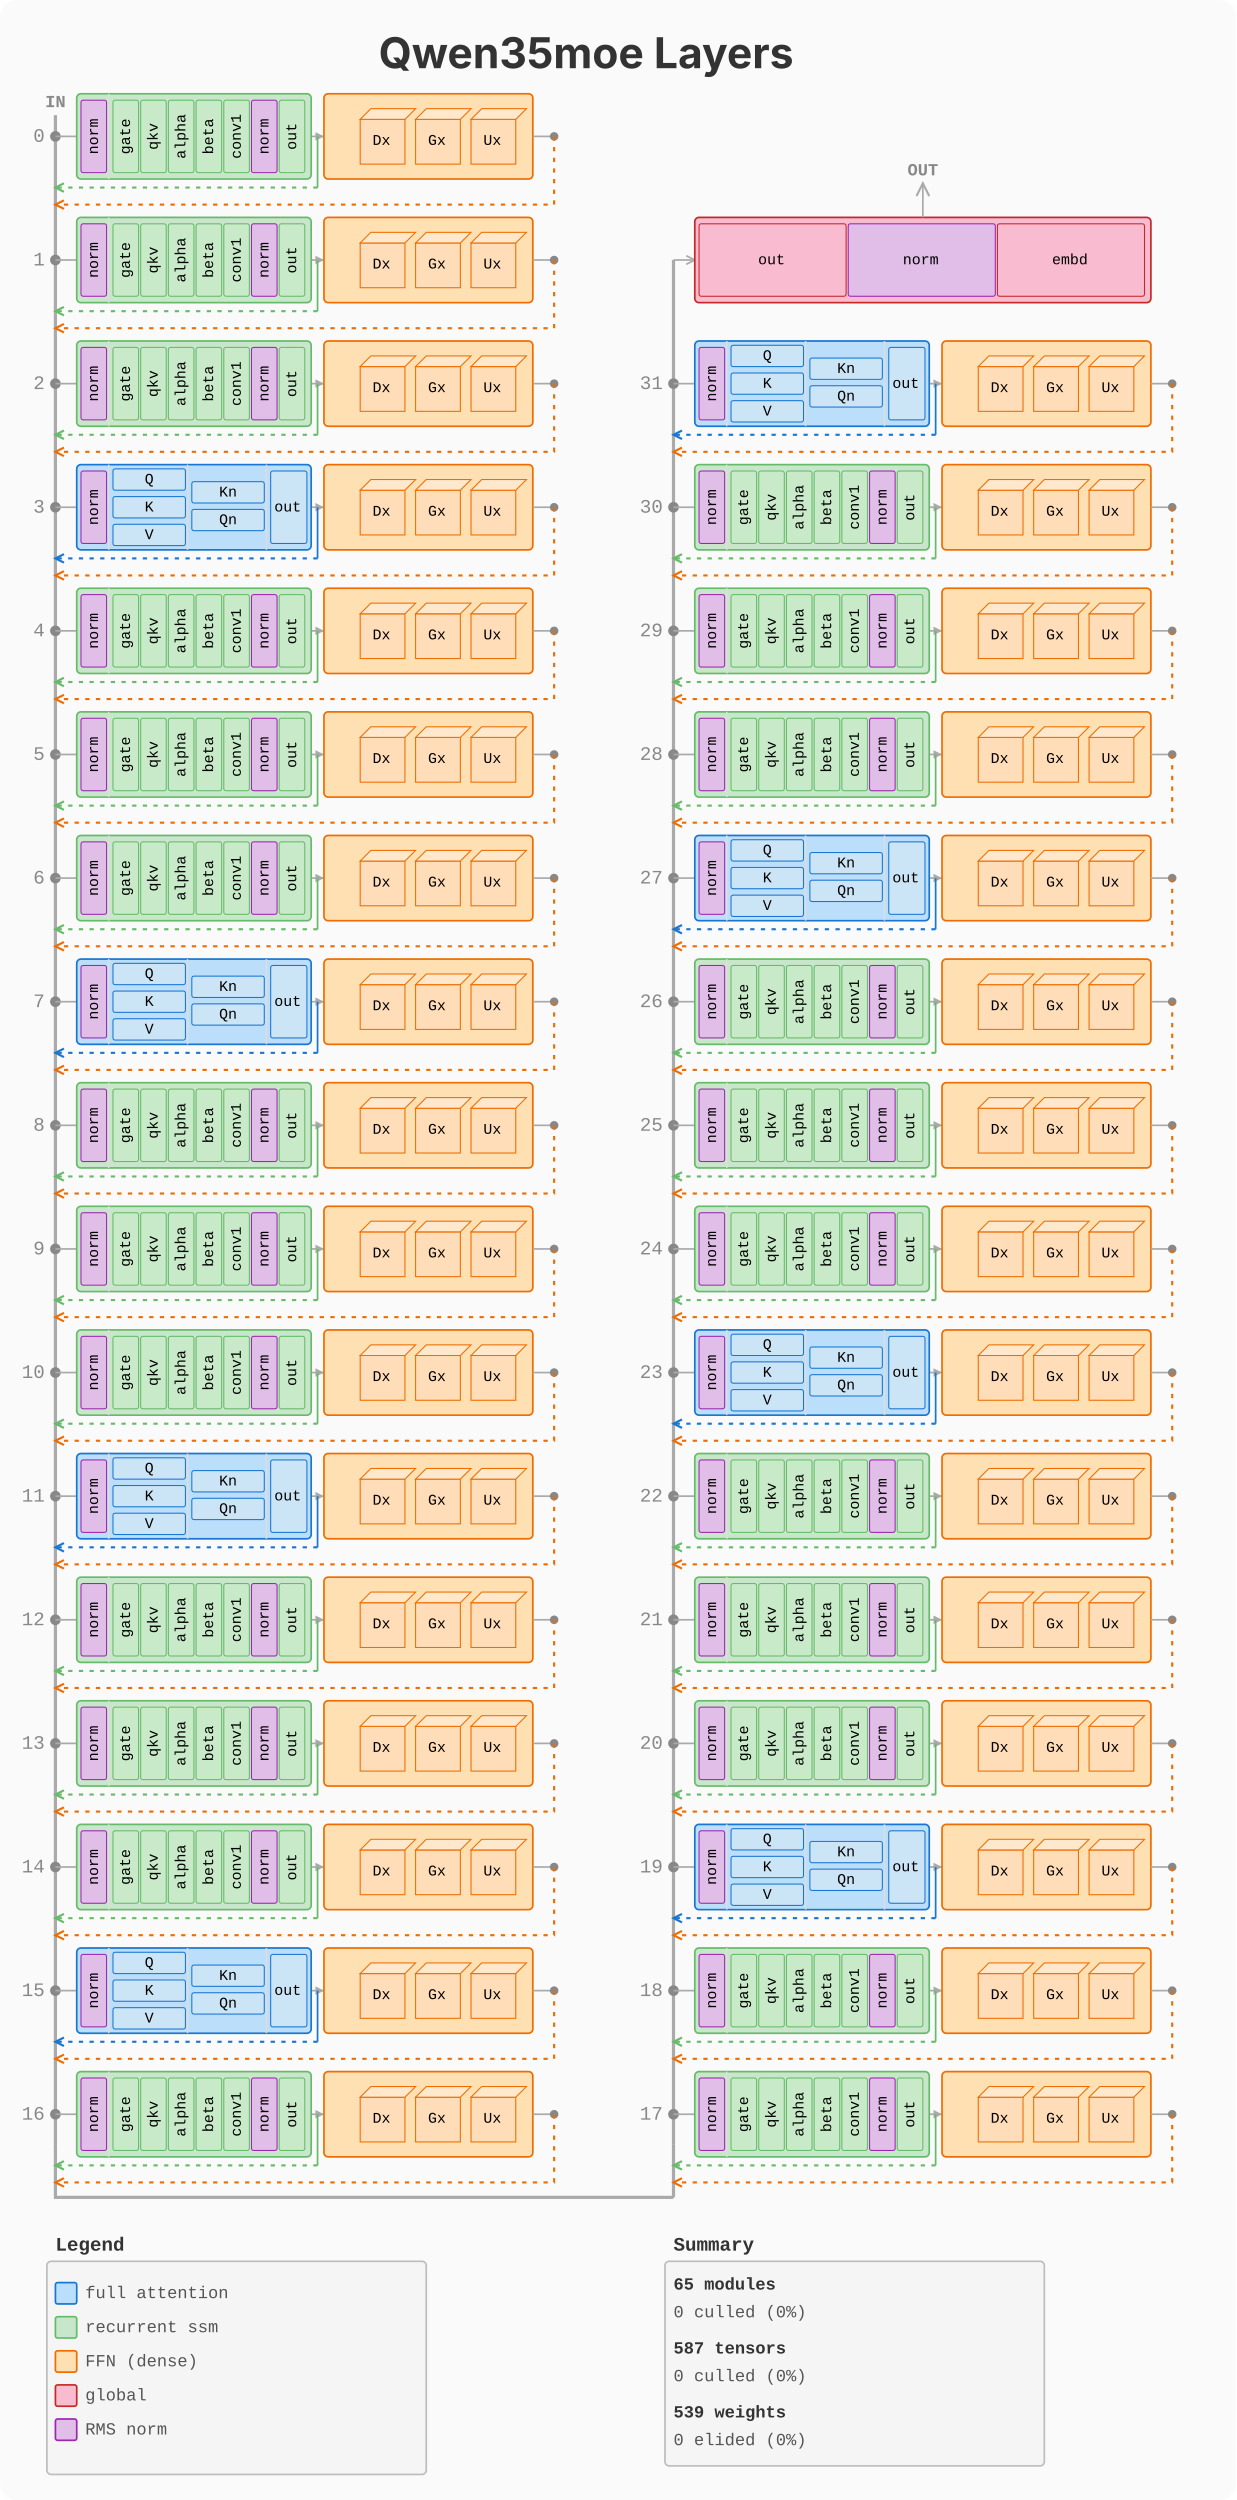
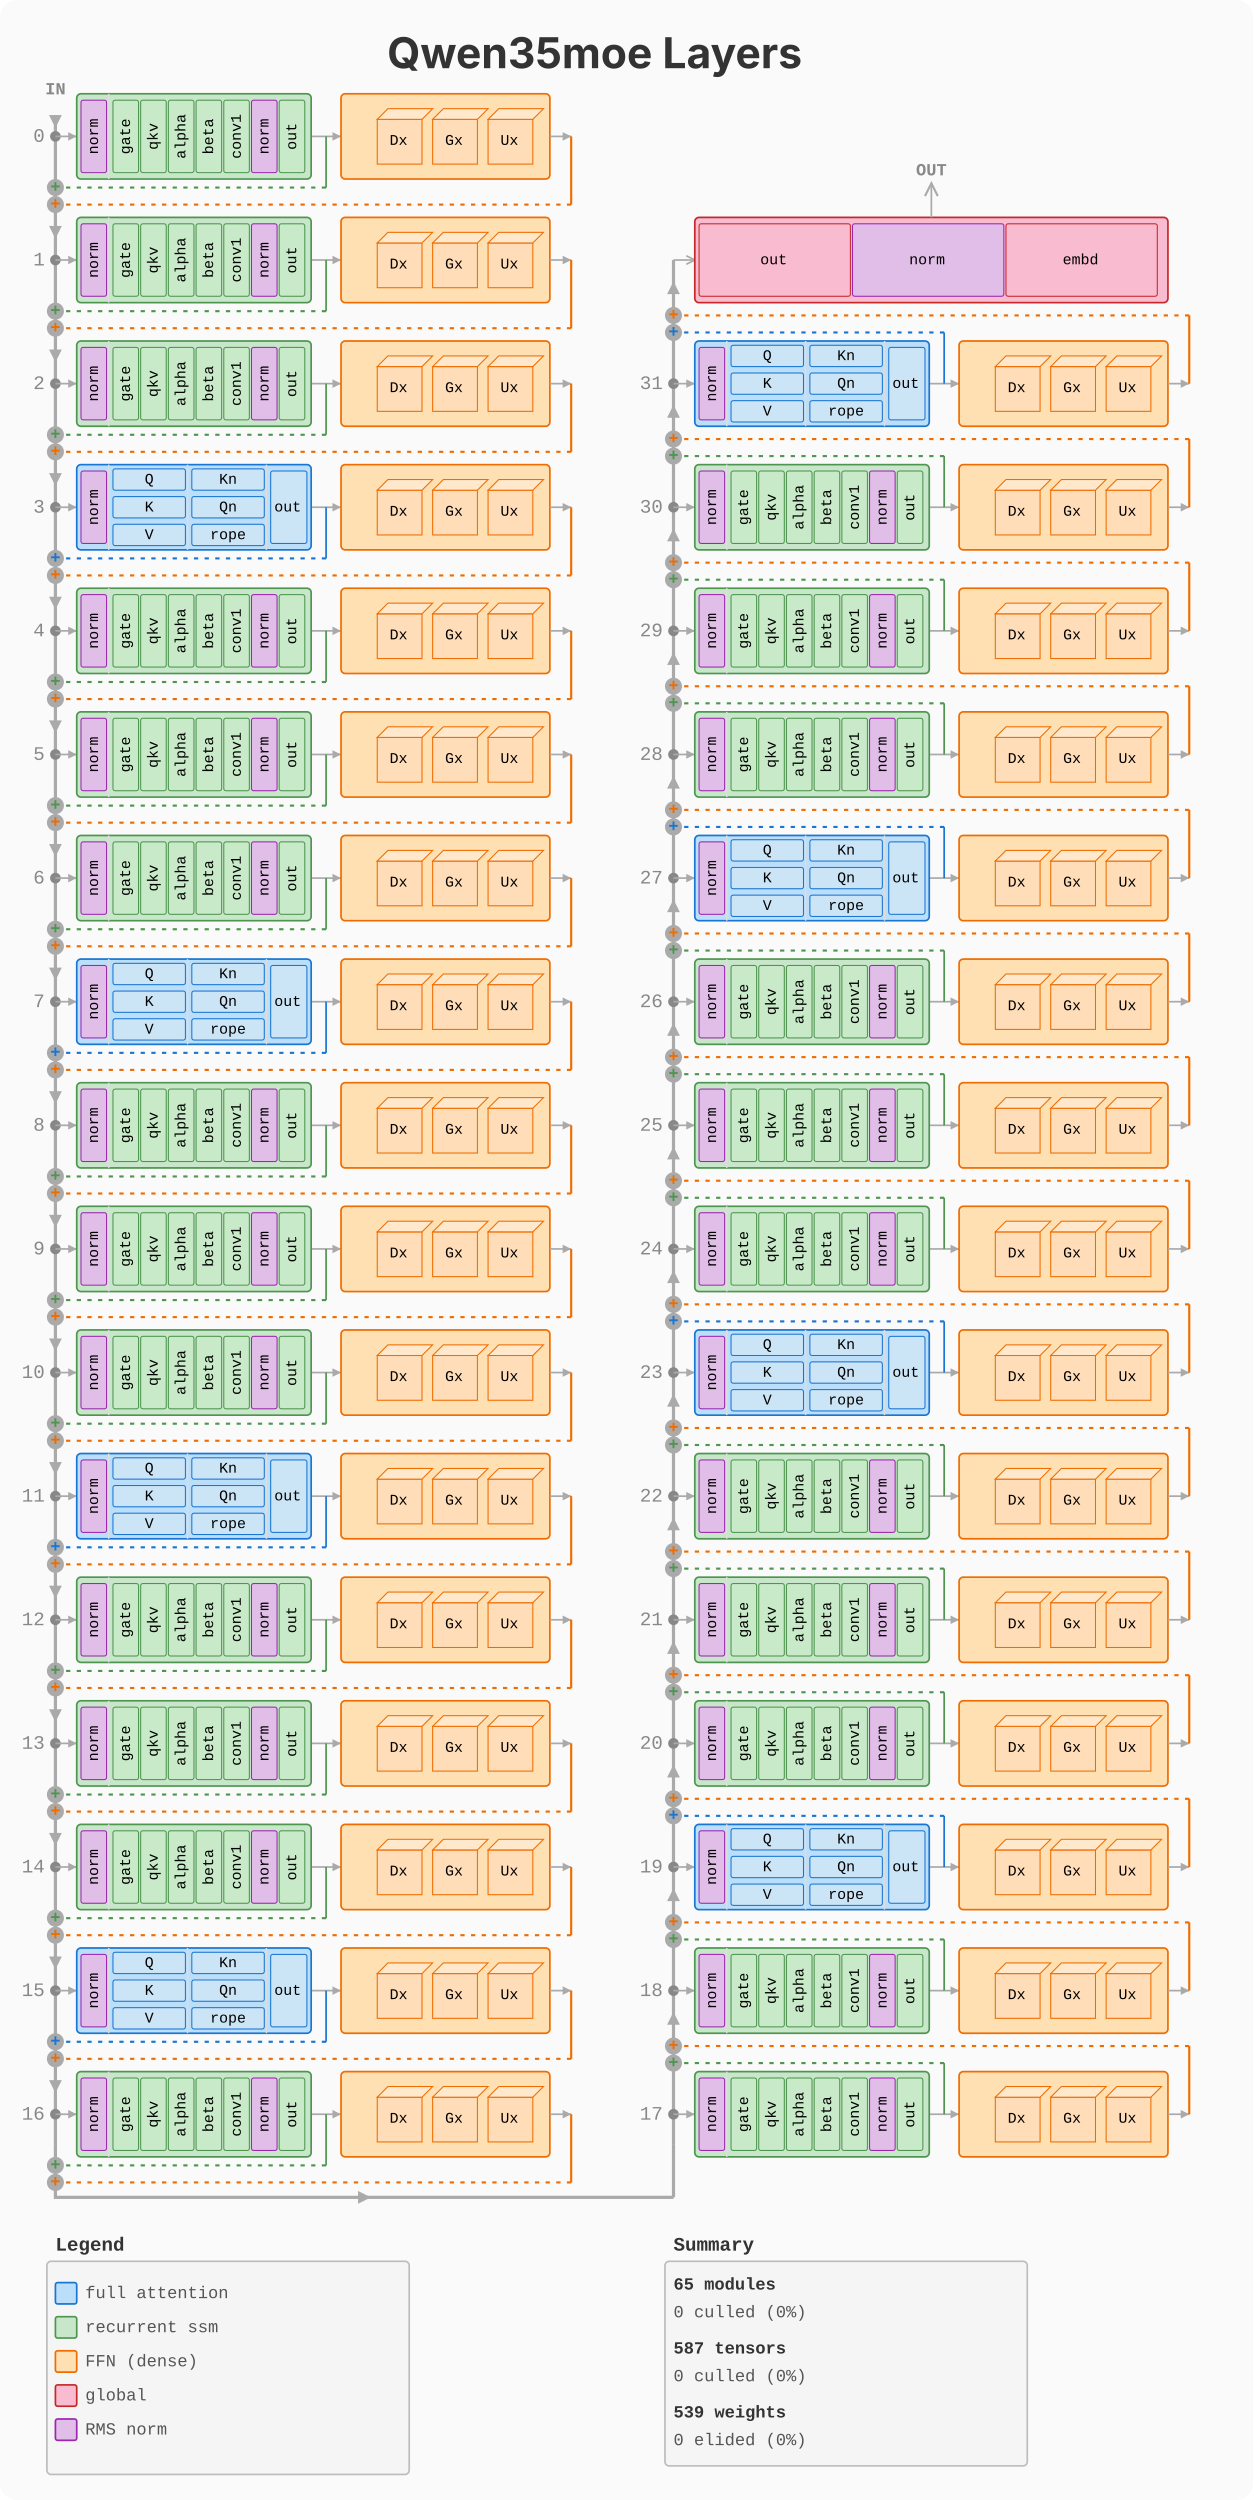
- <svg xmlns="http://www.w3.org/2000/svg" viewBox="0 0 580 1173">
+ <svg xmlns="http://www.w3.org/2000/svg" viewBox="0 0 588 1173">
  <style>
  text { font-family: 'Courier New', monospace; }
  .title { font-size: 20px; font-weight: bold; fill: #333333; font-family: system-ui, -apple-system, sans-serif; }
  .hdr   { font-size: 9px; font-weight: bold; fill: #333333; text-anchor: middle; dominant-baseline: middle; }
  .lbl   { font-size: 9px; fill: #888888; text-anchor: end; dominant-baseline: middle; }
  .tlbl  { font-size: 7px; fill: #000000; text-anchor: middle; dominant-baseline: middle; }
  .io    { font-size: 8px; font-weight: bold; fill: #888888; text-anchor: middle; dominant-baseline: middle; }
  .gtxt  { font-size: 9px; text-anchor: middle; dominant-baseline: middle; }
  .ltxt  { font-size: 8px; fill: #555555; dominant-baseline: middle; }
  .shdr  { font-size: 8px; font-weight: bold; fill: #333333; dominant-baseline: middle; }
  .etxt  { font-size: 6px; fill: #999999; text-anchor: middle; dominant-baseline: hanging; }
</style>
  <defs>
    <linearGradient id="zm_full_attention" x1="0" y1="0" x2="0" y2="1">
      <stop offset="0%%" stop-color="#e3f2fd" />
      <stop offset="100%%" stop-color="#bbdefb" />
    </linearGradient>
    <linearGradient id="zm_swa" x1="0" y1="0" x2="0" y2="1">
      <stop offset="0%%" stop-color="#e8f5e9" />
      <stop offset="100%%" stop-color="#c8e6c9" />
    </linearGradient>
    <linearGradient id="zm_recurrent" x1="0" y1="0" x2="0" y2="1">
      <stop offset="0%%" stop-color="#e8f5e9" />
      <stop offset="100%%" stop-color="#c8e6c9" />
    </linearGradient>
    <linearGradient id="zm_ffn" x1="0" y1="0" x2="0" y2="1">
      <stop offset="0%%" stop-color="#fff3e0" />
      <stop offset="100%%" stop-color="#ffe0b2" />
    </linearGradient>
    <linearGradient id="zm_global" x1="0" y1="0" x2="0" y2="1">
      <stop offset="0%%" stop-color="#fce4ec" />
      <stop offset="100%%" stop-color="#f8bbd0" />
    </linearGradient>
    <symbol id="blk-full_attention" overflow="visible">
      <rect x="0" y="0" width="110" height="40" fill="url(#zm_full_attention)" stroke="#1976D2" stroke-width="0.8" rx="2" />
      <rect x="2" y="3" width="12" height="34" fill="#e1bee7" stroke="#9C27B0" stroke-width="0.5" rx="1" />
      <text class="tlbl" x="8" y="20" transform="rotate(-90,8,20)">norm</text>
      <line x1="15" y1="0" x2="15" y2="40" stroke="#DDDDDD" stroke-width="0.7" />
      <rect x="17" y="2" width="34" height="10" fill="#cce5f6" stroke="#1976D2" stroke-width="0.5" rx="1" />
      <text class="tlbl" x="34" y="7">Q</text>
      <rect x="17" y="15" width="34" height="10" fill="#cce5f6" stroke="#1976D2" stroke-width="0.5" rx="1" />
      <text class="tlbl" x="34" y="20">K</text>
      <rect x="17" y="28" width="34" height="10" fill="#cce5f6" stroke="#1976D2" stroke-width="0.5" rx="1" />
      <text class="tlbl" x="34" y="33">V</text>
      <line x1="52" y1="0" x2="52" y2="40" stroke="#DDDDDD" stroke-width="0.7" />
-       <rect x="54" y="8" width="34" height="10" fill="#cce5f6" stroke="#1976D2" stroke-width="0.5" rx="1" />
-       <text class="tlbl" x="71" y="13">Kn</text>
-       <rect x="54" y="21" width="34" height="10" fill="#cce5f6" stroke="#1976D2" stroke-width="0.5" rx="1" />
-       <text class="tlbl" x="71" y="26">Qn</text>
+       <rect x="54" y="2" width="34" height="10" fill="#cce5f6" stroke="#1976D2" stroke-width="0.5" rx="1" />
+       <text class="tlbl" x="71" y="7">Kn</text>
+       <rect x="54" y="15" width="34" height="10" fill="#cce5f6" stroke="#1976D2" stroke-width="0.5" rx="1" />
+       <text class="tlbl" x="71" y="20">Qn</text>
+       <rect x="54" y="28" width="34" height="10" fill="#cce5f6" stroke="#1976D2" stroke-width="0.5" rx="1" />
+       <text class="tlbl" x="71" y="33">rope</text>
      <line x1="89" y1="0" x2="89" y2="40" stroke="#DDDDDD" stroke-width="0.7" />
      <rect x="91" y="3" width="17" height="34" fill="#cce5f6" stroke="#1976D2" stroke-width="0.5" rx="1" />
      <text class="tlbl" x="99" y="20">out</text>
-       <line x1="113" y1="20" x2="113" y2="44" stroke="#1976D2" stroke-width="0.8" />
-       <path d="M 113,44 L -10,44" fill="none" stroke="#1976D2" stroke-width="1.0" stroke-dasharray="2,3" />
-       <polyline points="-6,42 -10,44 -6,46" fill="none" stroke="#1976D2" stroke-width="1.0" />
+     </symbol>
+     <symbol id="blk-full_attention-desc" overflow="visible">
+       <use href="#blk-full_attention" />
+       <line x1="117" y1="20" x2="117" y2="44" stroke="#1976D2" stroke-width="0.8" />
+       <path d="M 117,44 L -10,44" fill="none" stroke="#1976D2" stroke-width="1.0" stroke-dasharray="2,3" />
+       <circle cx="-10" cy="44" r="4" fill="#AAAAAA" />
+       <text x="-10" y="44" text-anchor="middle" dominant-baseline="central" font-size="8" font-weight="bold" fill="#1976D2">+</text>
+     </symbol>
+     <symbol id="blk-full_attention-asc" overflow="visible">
+       <use href="#blk-full_attention" />
+       <line x1="117" y1="20" x2="117" y2="-4" stroke="#1976D2" stroke-width="0.8" />
+       <path d="M 117,-4 L -10,-4" fill="none" stroke="#1976D2" stroke-width="1.0" stroke-dasharray="2,3" />
+       <circle cx="-10" cy="-4" r="4" fill="#AAAAAA" />
+       <text x="-10" y="-4" text-anchor="middle" dominant-baseline="central" font-size="8" font-weight="bold" fill="#1976D2">+</text>
    </symbol>
    <symbol id="blk-recurrent_ssm" overflow="visible">
-       <rect x="0" y="0" width="110" height="40" fill="url(#zm_recurrent)" stroke="#66BB6A" stroke-width="0.8" rx="2" />
+       <rect x="0" y="0" width="110" height="40" fill="url(#zm_recurrent)" stroke="#4E9650" stroke-width="0.8" rx="2" />
      <rect x="2" y="3" width="12" height="34" fill="#e1bee7" stroke="#9C27B0" stroke-width="0.5" rx="1" />
      <text class="tlbl" x="8" y="20" transform="rotate(-90,8,20)">norm</text>
      <line x1="15" y1="0" x2="15" y2="40" stroke="#DDDDDD" stroke-width="0.7" />
-       <rect x="17" y="3" width="12" height="34" fill="#c8eac8" stroke="#66BB6A" stroke-width="0.5" rx="1" />
+       <rect x="17" y="3" width="12" height="34" fill="#c8eac8" stroke="#4E9650" stroke-width="0.5" rx="1" />
      <text class="tlbl" x="23" y="20" transform="rotate(-90,23,20)">gate</text>
-       <rect x="30" y="3" width="12" height="34" fill="#c8eac8" stroke="#66BB6A" stroke-width="0.5" rx="1" />
+       <rect x="30" y="3" width="12" height="34" fill="#c8eac8" stroke="#4E9650" stroke-width="0.5" rx="1" />
      <text class="tlbl" x="36" y="20" transform="rotate(-90,36,20)">qkv</text>
-       <rect x="43" y="3" width="12" height="34" fill="#c8eac8" stroke="#66BB6A" stroke-width="0.5" rx="1" />
+       <rect x="43" y="3" width="12" height="34" fill="#c8eac8" stroke="#4E9650" stroke-width="0.5" rx="1" />
      <text class="tlbl" x="49" y="20" transform="rotate(-90,49,20)">alpha</text>
-       <rect x="56" y="3" width="12" height="34" fill="#c8eac8" stroke="#66BB6A" stroke-width="0.5" rx="1" />
+       <rect x="56" y="3" width="12" height="34" fill="#c8eac8" stroke="#4E9650" stroke-width="0.5" rx="1" />
      <text class="tlbl" x="62" y="20" transform="rotate(-90,62,20)">beta</text>
-       <rect x="69" y="3" width="12" height="34" fill="#c8eac8" stroke="#66BB6A" stroke-width="0.5" rx="1" />
+       <rect x="69" y="3" width="12" height="34" fill="#c8eac8" stroke="#4E9650" stroke-width="0.5" rx="1" />
      <text class="tlbl" x="75" y="20" transform="rotate(-90,75,20)">conv1</text>
      <rect x="82" y="3" width="12" height="34" fill="#e1bee7" stroke="#9C27B0" stroke-width="0.5" rx="1" />
      <text class="tlbl" x="88" y="20" transform="rotate(-90,88,20)">norm</text>
-       <rect x="95" y="3" width="12" height="34" fill="#c8eac8" stroke="#66BB6A" stroke-width="0.5" rx="1" />
+       <rect x="95" y="3" width="12" height="34" fill="#c8eac8" stroke="#4E9650" stroke-width="0.5" rx="1" />
      <text class="tlbl" x="101" y="20" transform="rotate(-90,101,20)">out</text>
-       <line x1="113" y1="20" x2="113" y2="44" stroke="#66BB6A" stroke-width="0.8" />
-       <path d="M 113,44 L -10,44" fill="none" stroke="#66BB6A" stroke-width="1.0" stroke-dasharray="2,3" />
-       <polyline points="-6,42 -10,44 -6,46" fill="none" stroke="#66BB6A" stroke-width="1.0" />
+     </symbol>
+     <symbol id="blk-recurrent_ssm-desc" overflow="visible">
+       <use href="#blk-recurrent_ssm" />
+       <line x1="117" y1="20" x2="117" y2="44" stroke="#4E9650" stroke-width="0.8" />
+       <path d="M 117,44 L -10,44" fill="none" stroke="#4E9650" stroke-width="1.0" stroke-dasharray="2,3" />
+       <circle cx="-10" cy="44" r="4" fill="#AAAAAA" />
+       <text x="-10" y="44" text-anchor="middle" dominant-baseline="central" font-size="8" font-weight="bold" fill="#4E9650">+</text>
+     </symbol>
+     <symbol id="blk-recurrent_ssm-asc" overflow="visible">
+       <use href="#blk-recurrent_ssm" />
+       <line x1="117" y1="20" x2="117" y2="-4" stroke="#4E9650" stroke-width="0.8" />
+       <path d="M 117,-4 L -10,-4" fill="none" stroke="#4E9650" stroke-width="1.0" stroke-dasharray="2,3" />
+       <circle cx="-10" cy="-4" r="4" fill="#AAAAAA" />
+       <text x="-10" y="-4" text-anchor="middle" dominant-baseline="central" font-size="8" font-weight="bold" fill="#4E9650">+</text>
    </symbol>
    <symbol id="ffn-moe" overflow="visible">
      <rect x="0" y="0" width="98" height="40" fill="url(#zm_ffn)" stroke="#EF6C00" stroke-width="0.8" rx="2" />
      <rect x="17" y="12" width="21" height="21" fill="#ffddb8" stroke="#EF6C00" stroke-width="0.5" />
      <polygon points="17,12 22,7 43,7 38,12" fill="#ffe8cc" stroke="#EF6C00" stroke-width="0.5" />
      <text class="tlbl" x="27" y="22">Dx</text>
      <rect x="43" y="12" width="21" height="21" fill="#ffddb8" stroke="#EF6C00" stroke-width="0.5" />
      <polygon points="43,12 48,7 69,7 64,12" fill="#ffe8cc" stroke="#EF6C00" stroke-width="0.5" />
      <text class="tlbl" x="53" y="22">Gx</text>
      <rect x="69" y="12" width="21" height="21" fill="#ffddb8" stroke="#EF6C00" stroke-width="0.5" />
      <polygon points="69,12 74,7 95,7 90,12" fill="#ffe8cc" stroke="#EF6C00" stroke-width="0.5" />
      <text class="tlbl" x="79" y="22">Ux</text>
      <line x1="98" y1="20" x2="108" y2="20" stroke="#AAAAAA" stroke-width="0.8" />
-       <circle cx="108" cy="20" r="2" fill="#888888" />
-       <path d="M 108,20 L 108,52 L -126,52" fill="none" stroke="#EF6C00" stroke-width="1.0" stroke-dasharray="2,3" />
-       <polyline points="-122,50 -126,52 -122,54" fill="none" stroke="#EF6C00" stroke-width="1.0" />
+       <polygon points="104,18 108,20 104,22" fill="#AAAAAA" />
+     </symbol>
+     <symbol id="ffn-moe-desc" overflow="visible">
+       <use href="#ffn-moe" />
+       <line x1="108" y1="20" x2="108" y2="52" stroke="#EF6C00" stroke-width="1.0" />
+       <path d="M 108,52 L -134,52" fill="none" stroke="#EF6C00" stroke-width="1.0" stroke-dasharray="2,3" />
+       <circle cx="-134" cy="52" r="4" fill="#AAAAAA" />
+       <text x="-134" y="52" text-anchor="middle" dominant-baseline="central" font-size="8" font-weight="bold" fill="#EF6C00">+</text>
+     </symbol>
+     <symbol id="ffn-moe-asc" overflow="visible">
+       <use href="#ffn-moe" />
+       <line x1="108" y1="20" x2="108" y2="-12" stroke="#EF6C00" stroke-width="1.0" />
+       <path d="M 108,-12 L -134,-12" fill="none" stroke="#EF6C00" stroke-width="1.0" stroke-dasharray="2,3" />
+       <circle cx="-134" cy="-12" r="4" fill="#AAAAAA" />
+       <text x="-134" y="-12" text-anchor="middle" dominant-baseline="central" font-size="8" font-weight="bold" fill="#EF6C00">+</text>
    </symbol>
    <symbol id="row-chrome" overflow="visible">
      <circle cx="26" cy="0" r="2.5" fill="#888888" />
      <line x1="26" y1="0" x2="36" y2="0" stroke="#AAAAAA" stroke-width="0.8" />
-       <line x1="146" y1="0" x2="152" y2="0" stroke="#AAAAAA" stroke-width="0.8" />
-       <polygon points="148,-2 152,0 148,2" fill="#AAAAAA" />
+       <polygon points="32,-2 36,0 32,2" fill="#AAAAAA" />
+       <line x1="146" y1="0" x2="160" y2="0" stroke="#AAAAAA" stroke-width="0.8" />
+       <polygon points="156,-2 160,0 156,2" fill="#AAAAAA" />
    </symbol>
    <symbol id="global-row" overflow="visible">
      <line x1="26" y1="0" x2="36" y2="0" stroke="#AAAAAA" stroke-width="0.8" />
      <polyline points="32,-2 36,0 32,2" fill="none" stroke="#AAAAAA" stroke-width="0.8" />
-       <rect x="36" y="-20" width="214" height="40" fill="url(#zm_global)" stroke="#C62828" stroke-width="0.8" rx="2" />
-       <rect x="38" y="-17" width="69" height="34" fill="#f8bbd0" stroke="#C62828" stroke-width="0.5" rx="1" />
-       <text class="tlbl" x="72" y="0">out</text>
-       <rect x="108" y="-17" width="69" height="34" fill="#e1bee7" stroke="#9C27B0" stroke-width="0.5" rx="1" />
-       <text class="tlbl" x="142" y="0">norm</text>
-       <rect x="178" y="-17" width="69" height="34" fill="#f8bbd0" stroke="#C62828" stroke-width="0.5" rx="1" />
-       <text class="tlbl" x="212" y="0">embd</text>
-       <line x1="143" y1="-20" x2="143" y2="-36" stroke="#AAAAAA" stroke-width="0.8" />
-       <polyline points="140,-30 143,-36 146,-30" fill="none" stroke="#AAAAAA" stroke-width="1" />
-       <text class="io" x="143" y="-42">OUT</text>
+       <rect x="36" y="-20" width="222" height="40" fill="url(#zm_global)" stroke="#C62828" stroke-width="0.8" rx="2" />
+       <rect x="38" y="-17" width="71" height="34" fill="#f8bbd0" stroke="#C62828" stroke-width="0.5" rx="1" />
+       <text class="tlbl" x="73" y="0">out</text>
+       <rect x="110" y="-17" width="71" height="34" fill="#e1bee7" stroke="#9C27B0" stroke-width="0.5" rx="1" />
+       <text class="tlbl" x="145" y="0">norm</text>
+       <rect x="182" y="-17" width="71" height="34" fill="#f8bbd0" stroke="#C62828" stroke-width="0.5" rx="1" />
+       <text class="tlbl" x="217" y="0">embd</text>
+       <line x1="147" y1="-20" x2="147" y2="-36" stroke="#AAAAAA" stroke-width="0.8" />
+       <polyline points="144,-30 147,-36 150,-30" fill="none" stroke="#AAAAAA" stroke-width="1" />
+       <text class="io" x="147" y="-42">OUT</text>
    </symbol>
    <symbol id="legend" overflow="visible">
      <text style="font-size:9px;font-weight:bold;fill:#333333;font-family:'Courier New',monospace" x="4" y="-5">Legend</text>
-       <rect width="178" height="100" fill="#f5f5f5" stroke="#bdbdbd" stroke-width="0.8" rx="2" />
+       <rect width="170" height="100" fill="#f5f5f5" stroke="#bdbdbd" stroke-width="0.8" rx="2" />
      <rect x="4" y="10" width="10" height="10" fill="url(#zm_full_attention)" stroke="#1976D2" stroke-width="0.8" rx="1" />
      <text class="ltxt" x="18" y="15">full attention</text>
-       <rect x="4" y="26" width="10" height="10" fill="url(#zm_recurrent)" stroke="#66BB6A" stroke-width="0.8" rx="1" />
+       <rect x="4" y="26" width="10" height="10" fill="url(#zm_recurrent)" stroke="#4E9650" stroke-width="0.8" rx="1" />
      <text class="ltxt" x="18" y="31">recurrent ssm</text>
      <rect x="4" y="42" width="10" height="10" fill="url(#zm_ffn)" stroke="#EF6C00" stroke-width="0.8" rx="1" />
      <text class="ltxt" x="18" y="47">FFN (dense)</text>
      <rect x="4" y="58" width="10" height="10" fill="url(#zm_global)" stroke="#C62828" stroke-width="0.8" rx="1" />
      <text class="ltxt" x="18" y="63">global</text>
      <rect x="4" y="74" width="10" height="10" fill="#e1bee7" stroke="#9C27B0" stroke-width="0.8" rx="1" />
      <text class="ltxt" x="18" y="79">RMS norm</text>
    </symbol>
    <symbol id="summary" overflow="visible">
      <text style="font-size:9px;font-weight:bold;fill:#333333;font-family:'Courier New',monospace" x="4" y="-5">Summary</text>
-       <rect width="178" height="96" fill="#f5f5f5" stroke="#bdbdbd" stroke-width="0.8" rx="2" />
+       <rect width="170" height="96" fill="#f5f5f5" stroke="#bdbdbd" stroke-width="0.8" rx="2" />
      <text class="shdr" x="4" y="11">65 modules</text>
      <text class="ltxt" x="4" y="24">  0 culled (0%)</text>
      <text class="shdr" x="4" y="41">587 tensors</text>
      <text class="ltxt" x="4" y="54">  0 culled (0%)</text>
      <text class="shdr" x="4" y="71">539 weights</text>
      <text class="ltxt" x="4" y="84">  0 elided (0%)</text>
    </symbol>
  </defs>
-   <rect width="580" height="1173" fill="#fafafa" rx="8" />
-   <text class="title" x="275" y="32" text-anchor="middle">Qwen35moe Layers</text>
+   <rect width="588" height="1173" fill="#fafafa" rx="8" />
+   <text class="title" x="279" y="32" text-anchor="middle">Qwen35moe Layers</text>
  <line x1="26" y1="54" x2="26" y2="1006" stroke="#AAAAAA" stroke-width="1.5" />
-   <text class="io" x="26" y="48">IN</text>
+   <text class="io" x="26" y="42">IN</text>
+   <polygon points="23,54 26,60 29,54" fill="#AAAAAA" />
  <path d="M 26,1006 L 26,1031 L 316,1031" fill="none" stroke="#AAAAAA" stroke-width="1.5" />
+   <polygon points="168,1028 174,1031 168,1034" fill="#AAAAAA" />
  <line x1="316" y1="1031" x2="316" y2="1006" stroke="#AAAAAA" stroke-width="1.5" />
  <line x1="316" y1="1006" x2="316" y2="122" stroke="#AAAAAA" stroke-width="1.5" />
  <use href="#row-chrome" transform="translate(0,64)" />
  <text class="lbl" x="21" y="64">0</text>
-   <use href="#blk-recurrent_ssm" transform="translate(36,44)" />
-   <use href="#ffn-moe" transform="translate(152,44)" />
+   <use href="#blk-recurrent_ssm-desc" transform="translate(36,44)" />
+   <use href="#ffn-moe-desc" transform="translate(160,44)" />
+   <polygon points="23,106 26,112 29,106" fill="#AAAAAA" />
  <use href="#row-chrome" transform="translate(0,122)" />
  <text class="lbl" x="21" y="122">1</text>
-   <use href="#blk-recurrent_ssm" transform="translate(36,102)" />
-   <use href="#ffn-moe" transform="translate(152,102)" />
+   <use href="#blk-recurrent_ssm-desc" transform="translate(36,102)" />
+   <use href="#ffn-moe-desc" transform="translate(160,102)" />
+   <polygon points="23,164 26,170 29,164" fill="#AAAAAA" />
  <use href="#row-chrome" transform="translate(0,180)" />
  <text class="lbl" x="21" y="180">2</text>
-   <use href="#blk-recurrent_ssm" transform="translate(36,160)" />
-   <use href="#ffn-moe" transform="translate(152,160)" />
+   <use href="#blk-recurrent_ssm-desc" transform="translate(36,160)" />
+   <use href="#ffn-moe-desc" transform="translate(160,160)" />
+   <polygon points="23,222 26,228 29,222" fill="#AAAAAA" />
  <use href="#row-chrome" transform="translate(0,238)" />
  <text class="lbl" x="21" y="238">3</text>
-   <use href="#blk-full_attention" transform="translate(36,218)" />
-   <use href="#ffn-moe" transform="translate(152,218)" />
+   <use href="#blk-full_attention-desc" transform="translate(36,218)" />
+   <use href="#ffn-moe-desc" transform="translate(160,218)" />
+   <polygon points="23,280 26,286 29,280" fill="#AAAAAA" />
  <use href="#row-chrome" transform="translate(0,296)" />
  <text class="lbl" x="21" y="296">4</text>
-   <use href="#blk-recurrent_ssm" transform="translate(36,276)" />
-   <use href="#ffn-moe" transform="translate(152,276)" />
+   <use href="#blk-recurrent_ssm-desc" transform="translate(36,276)" />
+   <use href="#ffn-moe-desc" transform="translate(160,276)" />
+   <polygon points="23,338 26,344 29,338" fill="#AAAAAA" />
  <use href="#row-chrome" transform="translate(0,354)" />
  <text class="lbl" x="21" y="354">5</text>
-   <use href="#blk-recurrent_ssm" transform="translate(36,334)" />
-   <use href="#ffn-moe" transform="translate(152,334)" />
+   <use href="#blk-recurrent_ssm-desc" transform="translate(36,334)" />
+   <use href="#ffn-moe-desc" transform="translate(160,334)" />
+   <polygon points="23,396 26,402 29,396" fill="#AAAAAA" />
  <use href="#row-chrome" transform="translate(0,412)" />
  <text class="lbl" x="21" y="412">6</text>
-   <use href="#blk-recurrent_ssm" transform="translate(36,392)" />
-   <use href="#ffn-moe" transform="translate(152,392)" />
+   <use href="#blk-recurrent_ssm-desc" transform="translate(36,392)" />
+   <use href="#ffn-moe-desc" transform="translate(160,392)" />
+   <polygon points="23,454 26,460 29,454" fill="#AAAAAA" />
  <use href="#row-chrome" transform="translate(0,470)" />
  <text class="lbl" x="21" y="470">7</text>
-   <use href="#blk-full_attention" transform="translate(36,450)" />
-   <use href="#ffn-moe" transform="translate(152,450)" />
+   <use href="#blk-full_attention-desc" transform="translate(36,450)" />
+   <use href="#ffn-moe-desc" transform="translate(160,450)" />
+   <polygon points="23,512 26,518 29,512" fill="#AAAAAA" />
  <use href="#row-chrome" transform="translate(0,528)" />
  <text class="lbl" x="21" y="528">8</text>
-   <use href="#blk-recurrent_ssm" transform="translate(36,508)" />
-   <use href="#ffn-moe" transform="translate(152,508)" />
+   <use href="#blk-recurrent_ssm-desc" transform="translate(36,508)" />
+   <use href="#ffn-moe-desc" transform="translate(160,508)" />
+   <polygon points="23,570 26,576 29,570" fill="#AAAAAA" />
  <use href="#row-chrome" transform="translate(0,586)" />
  <text class="lbl" x="21" y="586">9</text>
-   <use href="#blk-recurrent_ssm" transform="translate(36,566)" />
-   <use href="#ffn-moe" transform="translate(152,566)" />
+   <use href="#blk-recurrent_ssm-desc" transform="translate(36,566)" />
+   <use href="#ffn-moe-desc" transform="translate(160,566)" />
+   <polygon points="23,628 26,634 29,628" fill="#AAAAAA" />
  <use href="#row-chrome" transform="translate(0,644)" />
  <text class="lbl" x="21" y="644">10</text>
-   <use href="#blk-recurrent_ssm" transform="translate(36,624)" />
-   <use href="#ffn-moe" transform="translate(152,624)" />
+   <use href="#blk-recurrent_ssm-desc" transform="translate(36,624)" />
+   <use href="#ffn-moe-desc" transform="translate(160,624)" />
+   <polygon points="23,686 26,692 29,686" fill="#AAAAAA" />
  <use href="#row-chrome" transform="translate(0,702)" />
  <text class="lbl" x="21" y="702">11</text>
-   <use href="#blk-full_attention" transform="translate(36,682)" />
-   <use href="#ffn-moe" transform="translate(152,682)" />
+   <use href="#blk-full_attention-desc" transform="translate(36,682)" />
+   <use href="#ffn-moe-desc" transform="translate(160,682)" />
+   <polygon points="23,744 26,750 29,744" fill="#AAAAAA" />
  <use href="#row-chrome" transform="translate(0,760)" />
  <text class="lbl" x="21" y="760">12</text>
-   <use href="#blk-recurrent_ssm" transform="translate(36,740)" />
-   <use href="#ffn-moe" transform="translate(152,740)" />
+   <use href="#blk-recurrent_ssm-desc" transform="translate(36,740)" />
+   <use href="#ffn-moe-desc" transform="translate(160,740)" />
+   <polygon points="23,802 26,808 29,802" fill="#AAAAAA" />
  <use href="#row-chrome" transform="translate(0,818)" />
  <text class="lbl" x="21" y="818">13</text>
-   <use href="#blk-recurrent_ssm" transform="translate(36,798)" />
-   <use href="#ffn-moe" transform="translate(152,798)" />
+   <use href="#blk-recurrent_ssm-desc" transform="translate(36,798)" />
+   <use href="#ffn-moe-desc" transform="translate(160,798)" />
+   <polygon points="23,860 26,866 29,860" fill="#AAAAAA" />
  <use href="#row-chrome" transform="translate(0,876)" />
  <text class="lbl" x="21" y="876">14</text>
-   <use href="#blk-recurrent_ssm" transform="translate(36,856)" />
-   <use href="#ffn-moe" transform="translate(152,856)" />
+   <use href="#blk-recurrent_ssm-desc" transform="translate(36,856)" />
+   <use href="#ffn-moe-desc" transform="translate(160,856)" />
+   <polygon points="23,918 26,924 29,918" fill="#AAAAAA" />
  <use href="#row-chrome" transform="translate(0,934)" />
  <text class="lbl" x="21" y="934">15</text>
-   <use href="#blk-full_attention" transform="translate(36,914)" />
-   <use href="#ffn-moe" transform="translate(152,914)" />
+   <use href="#blk-full_attention-desc" transform="translate(36,914)" />
+   <use href="#ffn-moe-desc" transform="translate(160,914)" />
+   <polygon points="23,976 26,982 29,976" fill="#AAAAAA" />
  <use href="#row-chrome" transform="translate(0,992)" />
  <text class="lbl" x="21" y="992">16</text>
-   <use href="#blk-recurrent_ssm" transform="translate(36,972)" />
-   <use href="#ffn-moe" transform="translate(152,972)" />
+   <use href="#blk-recurrent_ssm-desc" transform="translate(36,972)" />
+   <use href="#ffn-moe-desc" transform="translate(160,972)" />
  <use href="#row-chrome" transform="translate(290,992)" />
  <text class="lbl" x="311" y="992">17</text>
-   <use href="#blk-recurrent_ssm" transform="translate(326,972)" />
-   <use href="#ffn-moe" transform="translate(442,972)" />
+   <use href="#blk-recurrent_ssm-asc" transform="translate(326,972)" />
+   <use href="#ffn-moe-asc" transform="translate(450,972)" />
+   <polygon points="313,950 316,944 319,950" fill="#AAAAAA" />
  <use href="#row-chrome" transform="translate(290,934)" />
  <text class="lbl" x="311" y="934">18</text>
-   <use href="#blk-recurrent_ssm" transform="translate(326,914)" />
-   <use href="#ffn-moe" transform="translate(442,914)" />
+   <use href="#blk-recurrent_ssm-asc" transform="translate(326,914)" />
+   <use href="#ffn-moe-asc" transform="translate(450,914)" />
+   <polygon points="313,892 316,886 319,892" fill="#AAAAAA" />
  <use href="#row-chrome" transform="translate(290,876)" />
  <text class="lbl" x="311" y="876">19</text>
-   <use href="#blk-full_attention" transform="translate(326,856)" />
-   <use href="#ffn-moe" transform="translate(442,856)" />
+   <use href="#blk-full_attention-asc" transform="translate(326,856)" />
+   <use href="#ffn-moe-asc" transform="translate(450,856)" />
+   <polygon points="313,834 316,828 319,834" fill="#AAAAAA" />
  <use href="#row-chrome" transform="translate(290,818)" />
  <text class="lbl" x="311" y="818">20</text>
-   <use href="#blk-recurrent_ssm" transform="translate(326,798)" />
-   <use href="#ffn-moe" transform="translate(442,798)" />
+   <use href="#blk-recurrent_ssm-asc" transform="translate(326,798)" />
+   <use href="#ffn-moe-asc" transform="translate(450,798)" />
+   <polygon points="313,776 316,770 319,776" fill="#AAAAAA" />
  <use href="#row-chrome" transform="translate(290,760)" />
  <text class="lbl" x="311" y="760">21</text>
-   <use href="#blk-recurrent_ssm" transform="translate(326,740)" />
-   <use href="#ffn-moe" transform="translate(442,740)" />
+   <use href="#blk-recurrent_ssm-asc" transform="translate(326,740)" />
+   <use href="#ffn-moe-asc" transform="translate(450,740)" />
+   <polygon points="313,718 316,712 319,718" fill="#AAAAAA" />
  <use href="#row-chrome" transform="translate(290,702)" />
  <text class="lbl" x="311" y="702">22</text>
-   <use href="#blk-recurrent_ssm" transform="translate(326,682)" />
-   <use href="#ffn-moe" transform="translate(442,682)" />
+   <use href="#blk-recurrent_ssm-asc" transform="translate(326,682)" />
+   <use href="#ffn-moe-asc" transform="translate(450,682)" />
+   <polygon points="313,660 316,654 319,660" fill="#AAAAAA" />
  <use href="#row-chrome" transform="translate(290,644)" />
  <text class="lbl" x="311" y="644">23</text>
-   <use href="#blk-full_attention" transform="translate(326,624)" />
-   <use href="#ffn-moe" transform="translate(442,624)" />
+   <use href="#blk-full_attention-asc" transform="translate(326,624)" />
+   <use href="#ffn-moe-asc" transform="translate(450,624)" />
+   <polygon points="313,602 316,596 319,602" fill="#AAAAAA" />
  <use href="#row-chrome" transform="translate(290,586)" />
  <text class="lbl" x="311" y="586">24</text>
-   <use href="#blk-recurrent_ssm" transform="translate(326,566)" />
-   <use href="#ffn-moe" transform="translate(442,566)" />
+   <use href="#blk-recurrent_ssm-asc" transform="translate(326,566)" />
+   <use href="#ffn-moe-asc" transform="translate(450,566)" />
+   <polygon points="313,544 316,538 319,544" fill="#AAAAAA" />
  <use href="#row-chrome" transform="translate(290,528)" />
  <text class="lbl" x="311" y="528">25</text>
-   <use href="#blk-recurrent_ssm" transform="translate(326,508)" />
-   <use href="#ffn-moe" transform="translate(442,508)" />
+   <use href="#blk-recurrent_ssm-asc" transform="translate(326,508)" />
+   <use href="#ffn-moe-asc" transform="translate(450,508)" />
+   <polygon points="313,486 316,480 319,486" fill="#AAAAAA" />
  <use href="#row-chrome" transform="translate(290,470)" />
  <text class="lbl" x="311" y="470">26</text>
-   <use href="#blk-recurrent_ssm" transform="translate(326,450)" />
-   <use href="#ffn-moe" transform="translate(442,450)" />
+   <use href="#blk-recurrent_ssm-asc" transform="translate(326,450)" />
+   <use href="#ffn-moe-asc" transform="translate(450,450)" />
+   <polygon points="313,428 316,422 319,428" fill="#AAAAAA" />
  <use href="#row-chrome" transform="translate(290,412)" />
  <text class="lbl" x="311" y="412">27</text>
-   <use href="#blk-full_attention" transform="translate(326,392)" />
-   <use href="#ffn-moe" transform="translate(442,392)" />
+   <use href="#blk-full_attention-asc" transform="translate(326,392)" />
+   <use href="#ffn-moe-asc" transform="translate(450,392)" />
+   <polygon points="313,370 316,364 319,370" fill="#AAAAAA" />
  <use href="#row-chrome" transform="translate(290,354)" />
  <text class="lbl" x="311" y="354">28</text>
-   <use href="#blk-recurrent_ssm" transform="translate(326,334)" />
-   <use href="#ffn-moe" transform="translate(442,334)" />
+   <use href="#blk-recurrent_ssm-asc" transform="translate(326,334)" />
+   <use href="#ffn-moe-asc" transform="translate(450,334)" />
+   <polygon points="313,312 316,306 319,312" fill="#AAAAAA" />
  <use href="#row-chrome" transform="translate(290,296)" />
  <text class="lbl" x="311" y="296">29</text>
-   <use href="#blk-recurrent_ssm" transform="translate(326,276)" />
-   <use href="#ffn-moe" transform="translate(442,276)" />
+   <use href="#blk-recurrent_ssm-asc" transform="translate(326,276)" />
+   <use href="#ffn-moe-asc" transform="translate(450,276)" />
+   <polygon points="313,254 316,248 319,254" fill="#AAAAAA" />
  <use href="#row-chrome" transform="translate(290,238)" />
  <text class="lbl" x="311" y="238">30</text>
-   <use href="#blk-recurrent_ssm" transform="translate(326,218)" />
-   <use href="#ffn-moe" transform="translate(442,218)" />
+   <use href="#blk-recurrent_ssm-asc" transform="translate(326,218)" />
+   <use href="#ffn-moe-asc" transform="translate(450,218)" />
+   <polygon points="313,196 316,190 319,196" fill="#AAAAAA" />
  <use href="#row-chrome" transform="translate(290,180)" />
  <text class="lbl" x="311" y="180">31</text>
-   <use href="#blk-full_attention" transform="translate(326,160)" />
-   <use href="#ffn-moe" transform="translate(442,160)" />
+   <use href="#blk-full_attention-asc" transform="translate(326,160)" />
+   <use href="#ffn-moe-asc" transform="translate(450,160)" />
+   <polygon points="313,138 316,132 319,138" fill="#AAAAAA" />
  <use href="#global-row" transform="translate(290,122)" />
  <use href="#legend" transform="translate(22,1061)" />
  <use href="#summary" transform="translate(312,1061)" />
</svg>
